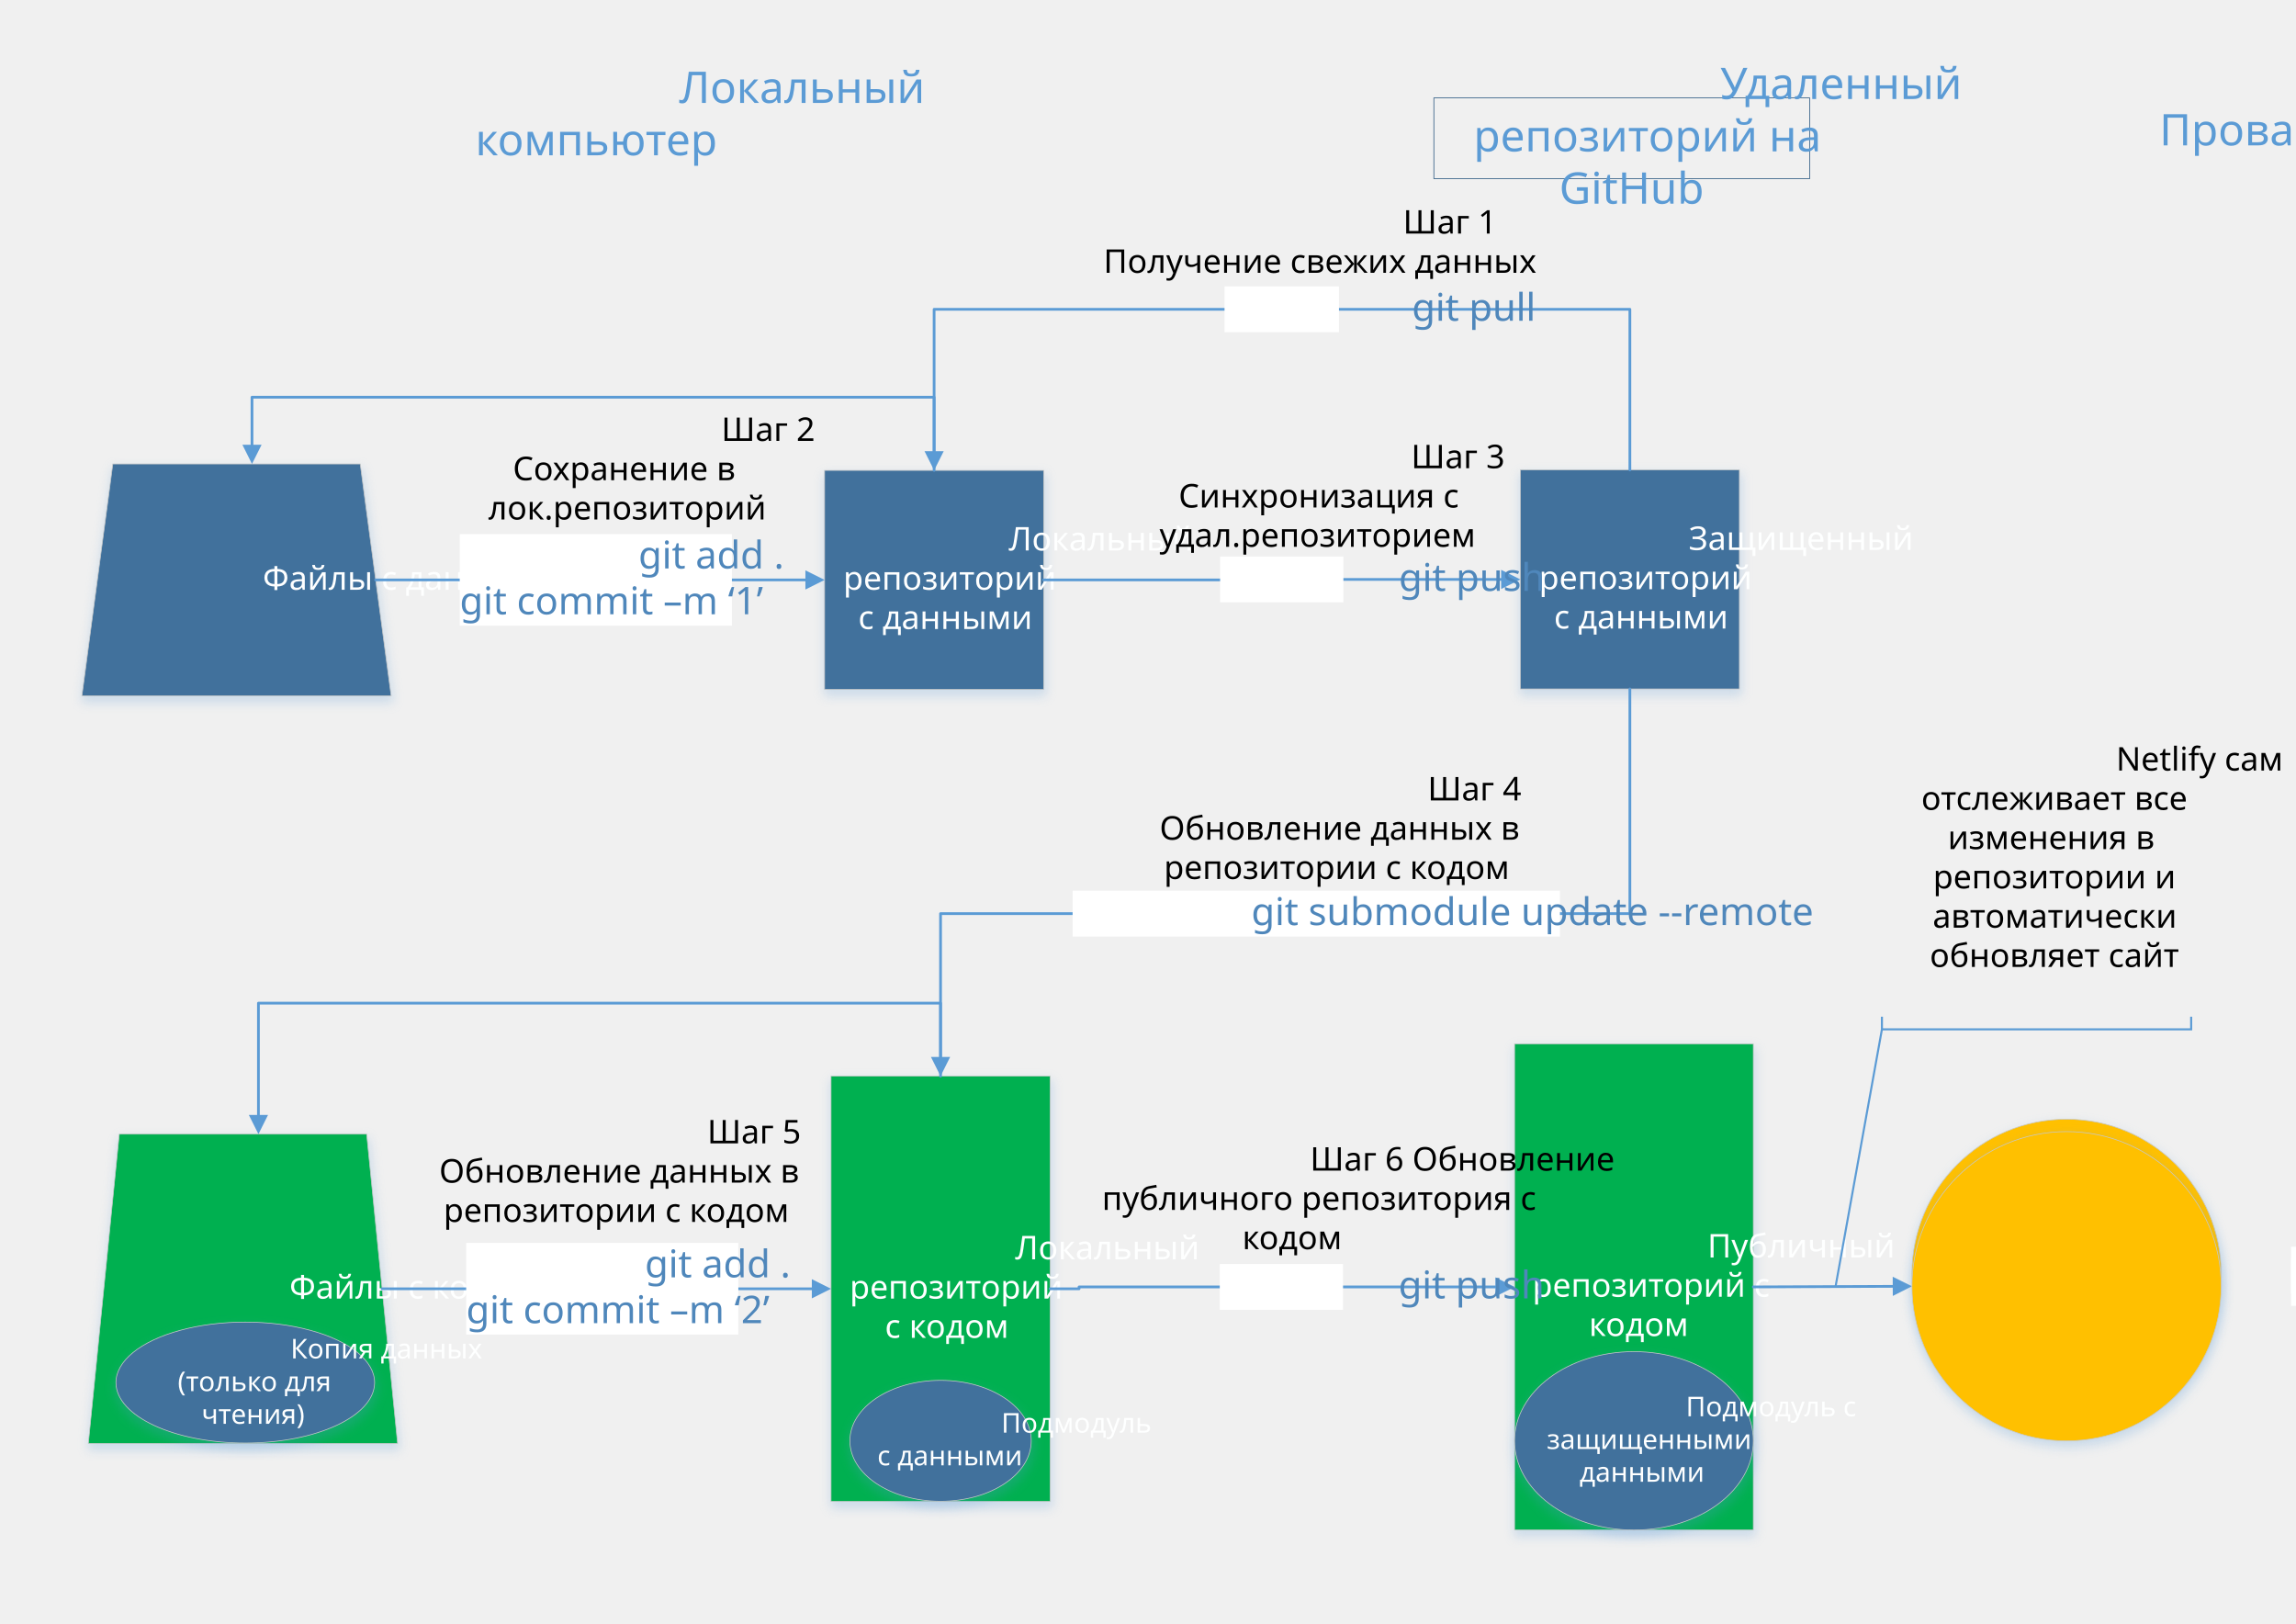
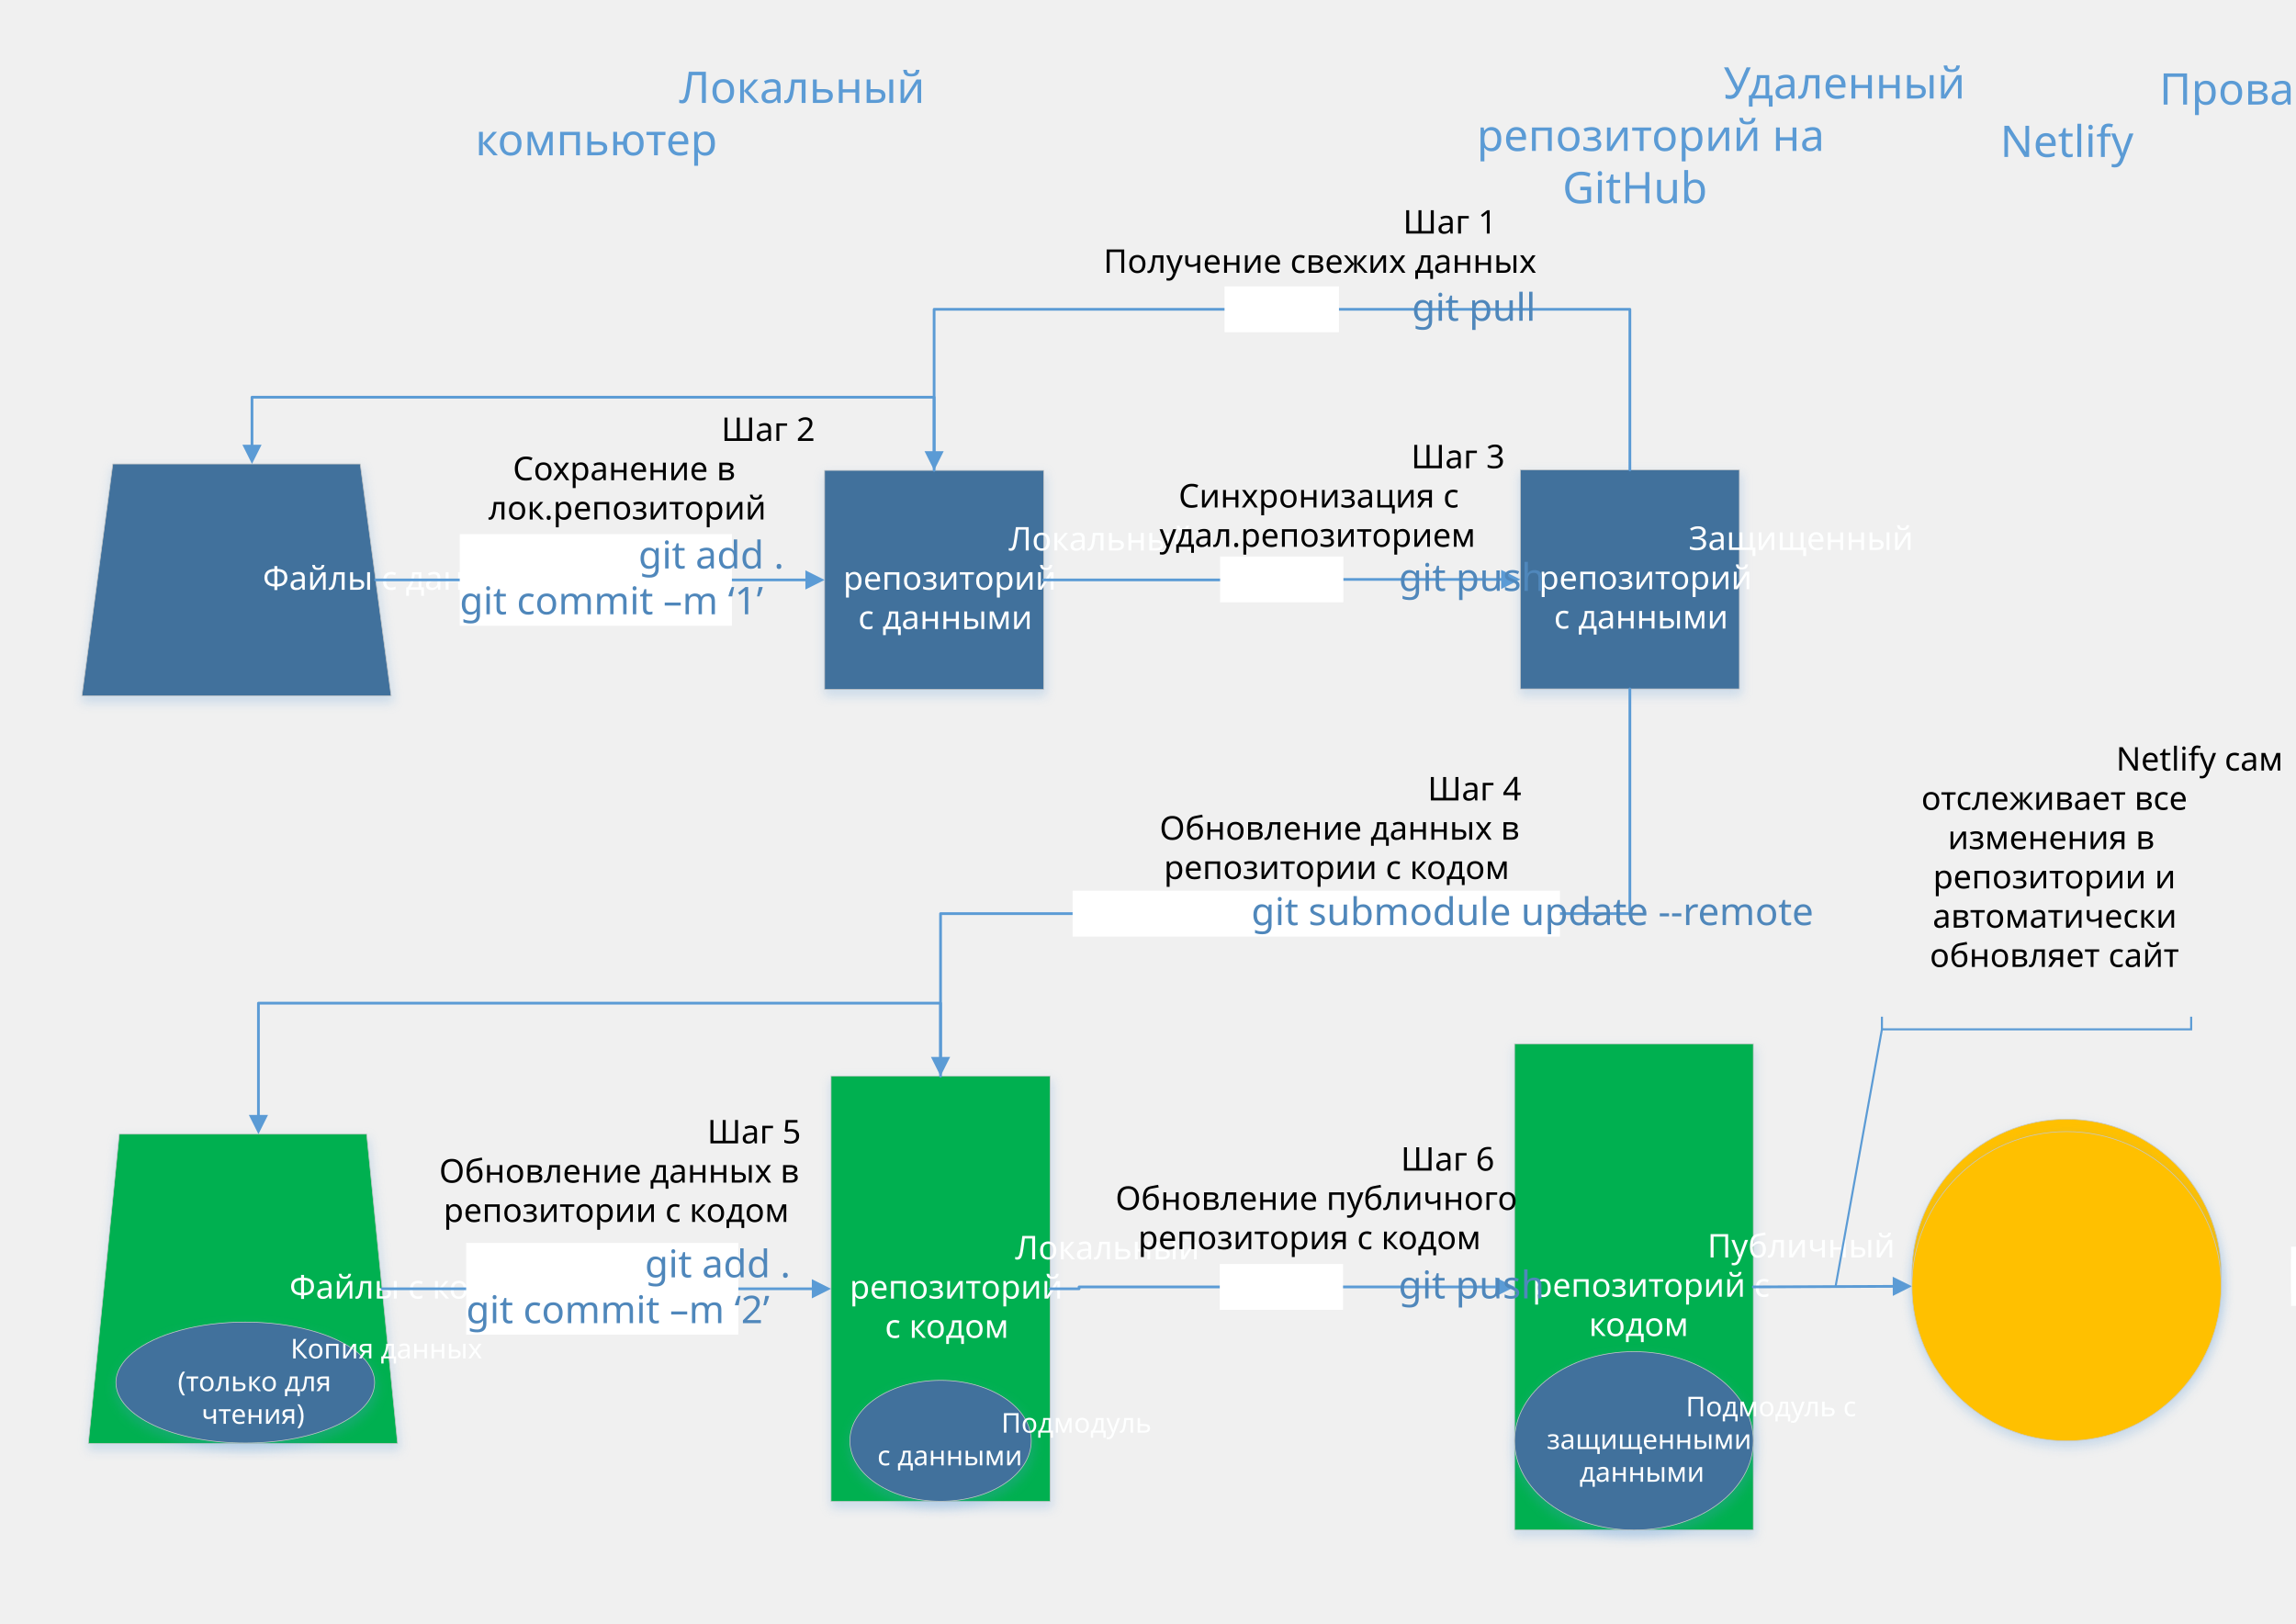
- <svg xmlns="http://www.w3.org/2000/svg" xmlns:ns1="http://schemas.microsoft.com/visio/2003/SVGExtensions/" xmlns:xlink="http://www.w3.org/1999/xlink" width="11.693in" height="8.268in" viewBox="0 0 841.89 595.276" xml:space="preserve" color-interpolation-filters="sRGB" class="st20">
+ <svg xmlns="http://www.w3.org/2000/svg" xmlns:ns1="http://schemas.microsoft.com/visio/2003/SVGExtensions/" xmlns:xlink="http://www.w3.org/1999/xlink" width="11.693in" height="8.268in" viewBox="0 0 841.89 595.276" xml:space="preserve" color-interpolation-filters="sRGB" class="st18">
  <ns1:documentProperties ns1:langID="1049" ns1:metric="true" ns1:viewMarkup="false">
    <ns1:userDefs>
      <ns1:ud ns1:nameU="msvSubprocessMaster" ns1:prompt="" ns1:val="VT4(Rectangle)" />
      <ns1:ud ns1:nameU="msvNoAutoConnect" ns1:val="VT0(1):26" />
    </ns1:userDefs>
  </ns1:documentProperties>
  <style type="text/css">
	
		.st1 {visibility:visible}
		.st2 {fill:#5b9bd5;fill-opacity:0.22;filter:url(#filter_2);stroke:#5b9bd5;stroke-opacity:0.22}
		.st3 {fill:#41719c;stroke:#c7c8c8;stroke-width:0.25}
		.st4 {fill:#feffff;font-family:Calibri;font-size:1em}
		.st5 {font-size:1em}
		.st6 {fill:none;stroke:none;stroke-width:0.25}
		.st7 {fill:#5b9bd5;font-family:Calibri;font-size:1.333em}
		.st8 {fill:#00b050;stroke:#c7c8c8;stroke-width:0.25}
		.st9 {fill:#feffff;font-family:Calibri;font-size:0.833em}
- 		.st10 {fill:none;stroke:#1e4e79;stroke-width:0.25}
- 		.st11 {fill:#ffc000;stroke:#c7c8c8;stroke-width:0.25}
- 		.st12 {fill:#feffff;font-family:Calibri;font-size:2em}
- 		.st13 {marker-end:url(#mrkr4-68);stroke:#5b9bd5;stroke-linecap:round;stroke-linejoin:round;stroke-width:1}
- 		.st14 {fill:#5b9bd5;fill-opacity:1;stroke:#5b9bd5;stroke-opacity:1;stroke-width:0.284}
- 		.st15 {fill:#ffffff;stroke:none;stroke-linecap:butt}
- 		.st16 {fill:#4f87bb;font-family:Calibri;font-size:1.167em}
- 		.st17 {fill:#ffffff;stroke:none;stroke-linecap:butt;stroke-width:7.2}
- 		.st18 {fill:#000000;font-family:Calibri;font-size:1em}
- 		.st19 {stroke:#5b9bd5;stroke-width:0.75}
- 		.st20 {fill:none;fill-rule:evenodd;font-size:12px;overflow:visible;stroke-linecap:square;stroke-miterlimit:3}
+ 		.st10 {fill:#ffc000;stroke:#c7c8c8;stroke-width:0.25}
+ 		.st11 {fill:#feffff;font-family:Calibri;font-size:2em}
+ 		.st12 {marker-end:url(#mrkr4-68);stroke:#5b9bd5;stroke-linecap:round;stroke-linejoin:round;stroke-width:1}
+ 		.st13 {fill:#5b9bd5;fill-opacity:1;stroke:#5b9bd5;stroke-opacity:1;stroke-width:0.284}
+ 		.st14 {fill:#ffffff;stroke:none;stroke-linecap:butt;stroke-width:7.2}
+ 		.st15 {fill:#4f87bb;font-family:Calibri;font-size:1.167em}
+ 		.st16 {fill:#000000;font-family:Calibri;font-size:1em}
+ 		.st17 {stroke:#5b9bd5;stroke-width:0.75}
+ 		.st18 {fill:none;fill-rule:evenodd;font-size:12px;overflow:visible;stroke-linecap:square;stroke-miterlimit:3}
	
	</style>
  <defs id="Markers">
    <g id="lend4">
      <path d="M 2 1 L 0 0 L 2 -1 L 2 1 " style="stroke:none" />
    </g>
-     <marker id="mrkr4-68" class="st14" ns1:arrowType="4" ns1:arrowSize="2" ns1:setback="7.04" refX="-7.04" orient="auto" markerUnits="strokeWidth" overflow="visible">
+     <marker id="mrkr4-68" class="st13" ns1:arrowType="4" ns1:arrowSize="2" ns1:setback="7.04" refX="-7.04" orient="auto" markerUnits="strokeWidth" overflow="visible">
      <use xlink:href="#lend4" transform="scale(-3.52,-3.52) " />
    </marker>
  </defs>
  <defs id="Filters">
    <filter id="filter_2">
      <feGaussianBlur stdDeviation="2" />
    </filter>
  </defs>
  <g ns1:mID="0" ns1:index="1" ns1:groupContext="foregroundPage">
    <ns1:userDefs>
      <ns1:ud ns1:nameU="msvThemeOrder" ns1:val="VT0(0):26" />
    </ns1:userDefs>
    <ns1:pageProperties ns1:drawingScale="0.0393701" ns1:pageScale="0.0393701" ns1:drawingUnits="24" ns1:shadowOffsetX="8.50394" ns1:shadowOffsetY="-8.50394" />
    <ns1:layer ns1:name="Соединительная линия" ns1:index="0" />
    <ns1:layer ns1:name="Выноска" ns1:index="1" />
    <g id="shape1-1" ns1:mID="1" ns1:groupContext="shape" transform="translate(302.362,-342.52)">
      <ns1:userDefs>
        <ns1:ud ns1:nameU="visVersion" ns1:val="VT0(15):26" />
      </ns1:userDefs>
      <ns1:textBlock ns1:margins="rect(4,4,4,4)" ns1:tabSpace="42.5197" />
      <ns1:textRect cx="40.157" cy="555.118" width="80.32" height="80.315" />
      <g id="shadow1-2" ns1:groupContext="shadow" ns1:shadowOffsetX="0.345598" ns1:shadowOffsetY="-1.97279" ns1:shadowType="1" transform="matrix(1,0,0,1,0.345598,1.97279)" class="st1">
        <rect x="0" y="514.961" width="80.315" height="80.315" class="st2" />
      </g>
      <rect x="0" y="514.961" width="80.315" height="80.315" class="st3" />
      <text x="11.34" y="544.32" class="st4" ns1:langID="1049">
        <ns1:paragraph ns1:horizAlign="1" />
        <ns1:tabList />Локальный <tspan x="6.83" dy="1.2em" class="st5">репозиторий </tspan>
        <tspan x="12.33" dy="1.2em" class="st5">с данными</tspan>
      </text>
    </g>
    <g id="shape3-9" ns1:mID="3" ns1:groupContext="shape" transform="translate(136.598,-542.756)">
      <ns1:textBlock ns1:margins="rect(4,4,4,4)" ns1:tabSpace="42.5197" />
      <ns1:textRect cx="76" cy="585.276" width="152" height="20" />
      <rect x="0" y="575.276" width="152" height="20" class="st6" />
      <text x="37.58" y="580.48" class="st7" ns1:langID="1049">
        <ns1:paragraph ns1:horizAlign="1" />
        <ns1:tabList />Локальный <tspan x="37.68" dy="1.2em" class="st5">компьютер</tspan>
      </text>
    </g>
    <g id="shape5-13" ns1:mID="5" ns1:groupContext="shape" transform="translate(304.724,-44.8453)">
      <ns1:userDefs>
        <ns1:ud ns1:nameU="visVersion" ns1:val="VT0(15):26" />
      </ns1:userDefs>
      <ns1:textBlock ns1:margins="rect(4,4,4,4)" ns1:tabSpace="42.5197" />
      <ns1:textRect cx="40.157" cy="517.323" width="80.32" height="155.906" />
      <g id="shadow5-14" ns1:groupContext="shadow" ns1:shadowOffsetX="0.345598" ns1:shadowOffsetY="-1.97279" ns1:shadowType="1" transform="matrix(1,0,0,1,0.345598,1.97279)" class="st1">
        <rect x="0" y="439.37" width="80.315" height="155.906" class="st2" />
      </g>
      <rect x="0" y="439.37" width="80.315" height="155.906" class="st8" />
      <text x="11.34" y="506.52" class="st4" ns1:langID="1049">
        <ns1:paragraph ns1:horizAlign="1" />
        <ns1:tabList />Локальный <tspan x="6.83" dy="1.2em" class="st5">репозиторий </tspan>
        <tspan x="19.75" dy="1.2em" class="st5">с кодом</tspan>
      </text>
    </g>
    <g id="shape8-21" ns1:mID="8" ns1:groupContext="shape" transform="translate(311.634,-44.8915)">
      <ns1:userDefs>
        <ns1:ud ns1:nameU="visVersion" ns1:val="VT0(15):26" />
      </ns1:userDefs>
      <ns1:textBlock ns1:margins="rect(4,4,4,4)" ns1:tabSpace="42.5197" />
      <ns1:textRect cx="33.248" cy="573.11" width="58.19" height="38.789" />
      <g id="shadow8-22" ns1:groupContext="shadow" ns1:shadowOffsetX="0.345598" ns1:shadowOffsetY="-1.97279" ns1:shadowType="1" transform="matrix(1,0,0,1,0.345598,1.97279)" class="st1">
        <path d="M0 573.11 A33.248 22.165 0 1 1 66.5 573.11 A33.248 22.165 0 0 1 0 573.11 Z" class="st2" />
      </g>
      <path d="M0 573.11 A33.248 22.165 0 1 1 66.5 573.11 A33.248 22.165 0 0 1 0 573.11 Z" class="st3" />
      <text x="8.74" y="570.11" class="st9" ns1:langID="1049">
        <ns1:paragraph ns1:horizAlign="1" />
        <ns1:tabList />Подмодуль <tspan x="10.06" dy="1.2em" class="st5">с данными</tspan>
      </text>
    </g>
    <g id="shape14-28" ns1:mID="14" ns1:groupContext="shape" transform="translate(557.48,-342.702)">
      <ns1:userDefs>
        <ns1:ud ns1:nameU="visVersion" ns1:val="VT0(15):26" />
      </ns1:userDefs>
      <ns1:textBlock ns1:margins="rect(4,4,4,4)" ns1:tabSpace="42.5197" />
      <ns1:textRect cx="40.157" cy="555.118" width="80.32" height="80.315" />
      <g id="shadow14-29" ns1:groupContext="shadow" ns1:shadowOffsetX="0.345598" ns1:shadowOffsetY="-1.97279" ns1:shadowType="1" transform="matrix(1,0,0,1,0.345598,1.97279)" class="st1">
        <rect x="0" y="514.961" width="80.315" height="80.315" class="st2" />
      </g>
      <rect x="0" y="514.961" width="80.315" height="80.315" class="st3" />
      <text x="5.57" y="544.32" class="st4" ns1:langID="1049">
        <ns1:paragraph ns1:horizAlign="1" />
        <ns1:tabList />Защищенный<tspan x="6.83" dy="1.2em" class="st5">репозиторий </tspan>
        <tspan x="12.33" dy="1.2em" class="st5">с данными</tspan>
      </text>
    </g>
-     <g id="shape15-36" ns1:mID="15" ns1:groupContext="shape" transform="translate(525.759,-529.809)">
-       <ns1:textBlock ns1:margins="rect(4,4,4,4)" ns1:tabSpace="42.5197" />
-       <ns1:textRect cx="68.913" cy="580.492" width="137.83" height="29.568" />
-       <rect x="0" y="565.708" width="137.827" height="29.568" class="st10" />
-       <text x="30.13" y="566.09" class="st7" ns1:langID="1049">
+     <g id="shape15-36" ns1:mID="15" ns1:groupContext="shape" transform="translate(526.976,-522.598)">
+       <ns1:textBlock ns1:margins="rect(4,4,4,4)" ns1:tabSpace="42.5197" />
+       <ns1:textRect cx="68.913" cy="573.11" width="137.83" height="44.331" />
+       <rect x="0" y="550.945" width="137.827" height="44.331" class="st6" />
+       <text x="30.13" y="558.71" class="st7" ns1:langID="1049">
        <ns1:paragraph ns1:horizAlign="1" />
        <ns1:tabList />Удаленный <tspan x="14.55" dy="1.2em" class="st5">репозиторий на </tspan>
        <tspan x="45.96" dy="1.2em" class="st5" ns1:langID="1033">GitHub</tspan>
      </text>
    </g>
    <g id="shape16-41" ns1:mID="16" ns1:groupContext="shape" transform="translate(555.359,-34.3571)">
      <ns1:userDefs>
        <ns1:ud ns1:nameU="visVersion" ns1:val="VT0(15):26" />
      </ns1:userDefs>
      <ns1:textBlock ns1:margins="rect(4,4,4,4)" ns1:tabSpace="42.5197" />
      <ns1:textRect cx="43.769" cy="506.155" width="87.54" height="178.241" />
      <g id="shadow16-42" ns1:groupContext="shadow" ns1:shadowOffsetX="0.345598" ns1:shadowOffsetY="-1.97279" ns1:shadowType="1" transform="matrix(1,0,0,1,0.345598,1.97279)" class="st1">
        <rect x="0" y="417.034" width="87.539" height="178.241" class="st2" />
      </g>
      <rect x="0" y="417.034" width="87.539" height="178.241" class="st8" />
      <text x="14.56" y="495.36" class="st4" ns1:langID="1049">
        <ns1:paragraph ns1:horizAlign="1" />
        <ns1:tabList />Публичный <tspan x="6.54" dy="1.2em" class="st5">репозиторий с </tspan>
        <tspan x="27.25" dy="1.2em" class="st5">кодом</tspan>
      </text>
    </g>
    <g id="shape17-49" ns1:mID="17" ns1:groupContext="shape" transform="translate(555.359,-34.3571)">
      <ns1:userDefs>
        <ns1:ud ns1:nameU="visVersion" ns1:val="VT0(15):26" />
      </ns1:userDefs>
      <ns1:textBlock ns1:margins="rect(4,4,4,4)" ns1:tabSpace="42.5197" />
      <ns1:textRect cx="43.769" cy="562.576" width="76.6" height="57.224" />
      <g id="shadow17-50" ns1:groupContext="shadow" ns1:shadowOffsetX="0.345598" ns1:shadowOffsetY="-1.97279" ns1:shadowType="1" transform="matrix(1,0,0,1,0.345598,1.97279)" class="st1">
        <path d="M0 562.58 A43.769 32.7 0 1 1 87.54 562.58 A43.769 32.7 0 1 1 -0 562.58 Z" class="st2" />
      </g>
      <path d="M0 562.58 A43.769 32.7 0 1 1 87.54 562.58 A43.769 32.7 0 1 1 -0 562.58 Z" class="st3" />
      <text x="16.02" y="553.58" class="st9" ns1:langID="1049">
        <ns1:paragraph ns1:horizAlign="1" />
        <ns1:tabList />Подмодуль с <tspan x="11.82" dy="1.2em" class="st5">защищенными </tspan>
        <tspan x="23.82" dy="1.2em" class="st5">данными</tspan>
      </text>
    </g>
    <g id="shape18-57" ns1:mID="18" ns1:groupContext="shape" transform="translate(701.069,-71.5748)">
      <ns1:userDefs>
        <ns1:ud ns1:nameU="visVersion" ns1:val="VT0(15):26" />
      </ns1:userDefs>
      <ns1:textBlock ns1:margins="rect(4,4,4,4)" ns1:tabSpace="42.5197" />
      <ns1:textRect cx="56.693" cy="538.583" width="99.22" height="85.039" />
      <g id="shadow18-58" ns1:groupContext="shadow" ns1:shadowOffsetX="0.345598" ns1:shadowOffsetY="-1.97279" ns1:shadowType="1" transform="matrix(1,0,0,1,0.345598,1.97279)" class="st1">
        <path d="M0 538.58 A56.693 56.693 0 0 1 113.39 538.58 A56.693 56.693 0 1 1 0 538.58 Z" class="st2" />
      </g>
-       <path d="M0 538.58 A56.693 56.693 0 0 1 113.39 538.58 A56.693 56.693 0 1 1 0 538.58 Z" class="st11" />
-       <text x="24.36" y="545.78" class="st12" ns1:langID="1033">
+       <path d="M0 538.58 A56.693 56.693 0 0 1 113.39 538.58 A56.693 56.693 0 1 1 0 538.58 Z" class="st10" />
+       <text x="24.36" y="545.78" class="st11" ns1:langID="1033">
        <ns1:paragraph ns1:horizAlign="1" />
        <ns1:tabList />Netlify</text>
    </g>
    <g id="shape20-63" ns1:mID="20" ns1:groupContext="shape" ns1:layerMember="0" transform="translate(597.638,-430.013)">
      <ns1:textBlock ns1:margins="rect(4,4,4,4)" ns1:tabSpace="42.5197" />
      <ns1:textRect cx="-127.65" cy="543.398" width="70" height="24.803" />
-       <path d="M0 602.27 L0 543.4 L-255.12 543.4 L-255.12 595.41" class="st13" />
-       <rect ns1:rectContext="textBkgnd" x="-148.63" y="534.999" width="41.959" height="16.8" class="st15" />
-       <text x="-145.46" y="547.6" class="st16" ns1:langID="1033">
+       <path d="M0 602.27 L0 543.4 L-255.12 543.4 L-255.12 595.41" class="st12" />
+       <rect ns1:rectContext="textBkgnd" x="-148.63" y="534.999" width="41.959" height="16.8" class="st14" />
+       <text x="-145.46" y="547.6" class="st15" ns1:langID="1033">
        <ns1:paragraph ns1:horizAlign="1" />
        <ns1:tabList />git pull</text>
    </g>
    <g id="shape22-71" ns1:mID="22" ns1:groupContext="shape" ns1:layerMember="0" transform="translate(382.677,-375.682)">
      <ns1:textBlock ns1:margins="rect(4,4,4,4)" ns1:tabSpace="42.5197" />
      <ns1:textRect cx="87.31" cy="588.098" width="70" height="24.803" />
-       <path d="M0 588.28 L79.37 588.28 L79.37 588.1 L167.76 588.1" class="st13" />
-       <rect ns1:rectContext="textBkgnd" x="64.711" y="579.698" width="45.199" height="16.8" class="st15" />
-       <text x="64.71" y="592.3" class="st16" ns1:langID="1033">
+       <path d="M0 588.28 L79.37 588.28 L79.37 588.1 L167.76 588.1" class="st12" />
+       <rect ns1:rectContext="textBkgnd" x="64.711" y="579.698" width="45.199" height="16.8" class="st14" />
+       <text x="64.71" y="592.3" class="st15" ns1:langID="1033">
        <ns1:paragraph ns1:horizAlign="1" />
        <ns1:tabList />git push</text>
    </g>
    <g id="shape23-78" ns1:mID="23" ns1:groupContext="shape" ns1:layerMember="0" transform="translate(597.638,-342.702)">
      <ns1:textBlock ns1:margins="rect(4,4,4,4)" ns1:tabSpace="42.5197" />
      <ns1:textRect cx="-114.991" cy="677.638" width="189.87" height="24.803" />
-       <path d="M0 595.28 L0 677.64 L-252.76 677.64 L-252.76 730.19" class="st13" />
-       <rect ns1:rectContext="textBkgnd" x="-204.34" y="669.239" width="178.697" height="16.8" class="st15" />
-       <text x="-204.34" y="681.84" class="st16" ns1:langID="1033">
+       <path d="M0 595.28 L0 677.64 L-252.76 677.64 L-252.76 730.19" class="st12" />
+       <rect ns1:rectContext="textBkgnd" x="-204.34" y="669.239" width="178.697" height="16.8" class="st14" />
+       <text x="-204.34" y="681.84" class="st15" ns1:langID="1033">
        <ns1:paragraph ns1:horizAlign="1" />
        <ns1:tabList />git submodule update --remote</text>
    </g>
    <g id="shape24-85" ns1:mID="24" ns1:groupContext="shape" ns1:layerMember="0" transform="translate(385.039,-116.051)">
      <ns1:textBlock ns1:margins="rect(4,4,4,4)" ns1:tabSpace="42.5197" />
      <ns1:textRect cx="84.82" cy="587.849" width="70" height="24.803" />
-       <path d="M0 588.53 L10.63 588.53 L10.63 587.85 L163.28 587.85" class="st13" />
-       <rect ns1:rectContext="textBkgnd" x="62.22" y="579.449" width="45.199" height="16.8" class="st17" />
-       <text x="62.22" y="592.05" class="st16" ns1:langID="1033">
+       <path d="M0 588.53 L10.63 588.53 L10.63 587.85 L163.28 587.85" class="st12" />
+       <rect ns1:rectContext="textBkgnd" x="62.22" y="579.449" width="45.199" height="16.8" class="st14" />
+       <text x="62.22" y="592.05" class="st15" ns1:langID="1033">
        <ns1:paragraph ns1:horizAlign="1" />
        <ns1:tabList />git push</text>
    </g>
    <g id="shape25-92" ns1:mID="25" ns1:groupContext="shape" ns1:layerMember="0" transform="translate(642.898,-116.513)">
-       <path d="M0 588.31 L51.13 588.1" class="st13" />
-     </g>
-     <g id="shape26-97" ns1:mID="26" ns1:groupContext="shape" transform="translate(686.063,-532.002)">
+       <path d="M0 588.31 L51.13 588.1" class="st12" />
+     </g>
+     <g id="shape26-97" ns1:mID="26" ns1:groupContext="shape" transform="translate(686.063,-537.361)">
      <ns1:textBlock ns1:margins="rect(4,4,4,4)" ns1:tabSpace="42.5197" />
      <ns1:textRect cx="68.913" cy="580.492" width="137.83" height="29.568" />
      <rect x="0" y="565.708" width="137.827" height="29.568" class="st6" />
-       <text x="30.88" y="585.29" class="st7" ns1:langID="1049">
-         <ns1:paragraph ns1:horizAlign="1" />
-         <ns1:tabList />Провайдер</text>
-     </g>
-     <g id="shape31-100" ns1:mID="31" ns1:groupContext="shape" transform="translate(30.0337,-340.157)">
+       <text x="30.88" y="575.69" class="st7" ns1:langID="1049">
+         <ns1:paragraph ns1:horizAlign="1" />
+         <ns1:tabList />Провайдер<ns1:lf />
+         <tspan x="47.35" dy="1.2em" class="st5" ns1:langID="1033">Netlify</tspan>
+       </text>
+     </g>
+     <g id="shape31-101" ns1:mID="31" ns1:groupContext="shape" transform="translate(30.0337,-340.157)">
      <ns1:userDefs>
        <ns1:ud ns1:nameU="visVersion" ns1:prompt="" ns1:val="VT0(15):26" />
      </ns1:userDefs>
      <ns1:textBlock ns1:margins="rect(4,4,4,4)" ns1:tabSpace="42.5197" />
      <ns1:textRect cx="56.693" cy="552.756" width="113.39" height="85.039" />
-       <g id="shadow31-101" ns1:groupContext="shadow" ns1:shadowOffsetX="0.345598" ns1:shadowOffsetY="-1.97279" ns1:shadowType="1" transform="matrix(1,0,0,1,0.345598,1.97279)" class="st1">
+       <g id="shadow31-102" ns1:groupContext="shadow" ns1:shadowOffsetX="0.345598" ns1:shadowOffsetY="-1.97279" ns1:shadowType="1" transform="matrix(1,0,0,1,0.345598,1.97279)" class="st1">
        <path d="M0 595.28 L113.39 595.28 L102.05 510.24 L11.34 510.24 L0 595.28 Z" class="st2" />
      </g>
      <path d="M0 595.28 L113.39 595.28 L102.05 510.24 L11.34 510.24 L0 595.28 Z" class="st3" />
      <text x="10.15" y="556.36" class="st4" ns1:langID="1049">
        <ns1:paragraph ns1:horizAlign="1" />
        <ns1:tabList />Файлы с данными</text>
    </g>
-     <g id="shape32-106" ns1:mID="32" ns1:groupContext="shape" transform="translate(32.396,-66.1052)">
+     <g id="shape32-107" ns1:mID="32" ns1:groupContext="shape" transform="translate(32.396,-66.1052)">
      <ns1:userDefs>
        <ns1:ud ns1:nameU="visVersion" ns1:prompt="" ns1:val="VT0(15):26" />
      </ns1:userDefs>
      <ns1:textBlock ns1:margins="rect(4,4,4,4)" ns1:tabSpace="42.5197" />
      <ns1:textRect cx="56.693" cy="538.583" width="113.39" height="113.386" />
-       <g id="shadow32-107" ns1:groupContext="shadow" ns1:shadowOffsetX="0.345598" ns1:shadowOffsetY="-1.97279" ns1:shadowType="1" transform="matrix(1,0,0,1,0.345598,1.97279)" class="st1">
+       <g id="shadow32-108" ns1:groupContext="shadow" ns1:shadowOffsetX="0.345598" ns1:shadowOffsetY="-1.97279" ns1:shadowType="1" transform="matrix(1,0,0,1,0.345598,1.97279)" class="st1">
        <path d="M0 595.28 L113.39 595.28 L102.05 481.89 L11.34 481.89 L0 595.28 Z" class="st2" />
      </g>
      <path d="M0 595.28 L113.39 595.28 L102.05 481.89 L11.34 481.89 L0 595.28 Z" class="st8" />
      <text x="17.57" y="542.18" class="st4" ns1:langID="1049">
        <ns1:paragraph ns1:horizAlign="1" />
        <ns1:tabList />Файлы с кодом</text>
    </g>
-     <g id="shape33-112" ns1:mID="33" ns1:groupContext="shape" ns1:layerMember="0" transform="translate(342.52,-416.929)">
-       <path d="M0 589.37 L0 562.54 L-250.12 562.54 L-250.12 579.97" class="st13" />
-     </g>
-     <g id="shape34-117" ns1:mID="34" ns1:groupContext="shape" ns1:layerMember="0" transform="translate(137.75,-375.591)">
+     <g id="shape33-113" ns1:mID="33" ns1:groupContext="shape" ns1:layerMember="0" transform="translate(342.52,-416.929)">
+       <path d="M0 589.37 L0 562.54 L-250.12 562.54 L-250.12 579.97" class="st12" />
+     </g>
+     <g id="shape34-118" ns1:mID="34" ns1:groupContext="shape" ns1:layerMember="0" transform="translate(137.75,-375.591)">
      <ns1:textBlock ns1:margins="rect(4,4,4,4)" ns1:tabSpace="42.5197" />
      <ns1:textRect cx="82.306" cy="588.189" width="110.97" height="41.603" />
-       <path d="M0 588.19 L157.57 588.19" class="st13" />
-       <rect ns1:rectContext="textBkgnd" x="30.823" y="571.389" width="99.797" height="33.6" class="st17" />
-       <text x="30.82" y="583.99" class="st16" ns1:langID="1033">
+       <path d="M0 588.19 L157.57 588.19" class="st12" />
+       <rect ns1:rectContext="textBkgnd" x="30.823" y="571.389" width="99.797" height="33.6" class="st14" />
+       <text x="30.82" y="583.99" class="st15" ns1:langID="1033">
        <ns1:paragraph />
        <ns1:tabList />git add .<ns1:newlineChar />
        <tspan x="30.82" dy="1.2em" class="st5">git commit </tspan>–m ‘1’</text>
    </g>
-     <g id="shape35-125" ns1:mID="35" ns1:groupContext="shape" ns1:layerMember="0" transform="translate(140.112,-115.711)">
+     <g id="shape35-126" ns1:mID="35" ns1:groupContext="shape" ns1:layerMember="0" transform="translate(140.112,-115.711)">
      <ns1:textBlock ns1:margins="rect(4,4,4,4)" ns1:tabSpace="42.5197" />
      <ns1:textRect cx="82.306" cy="588.189" width="110.97" height="41.603" />
-       <path d="M0 588.19 L157.57 588.19" class="st13" />
-       <rect ns1:rectContext="textBkgnd" x="30.823" y="571.389" width="99.797" height="33.6" class="st17" />
-       <text x="30.82" y="583.99" class="st16" ns1:langID="1033">
+       <path d="M0 588.19 L157.57 588.19" class="st12" />
+       <rect ns1:rectContext="textBkgnd" x="30.823" y="571.389" width="99.797" height="33.6" class="st14" />
+       <text x="30.82" y="583.99" class="st15" ns1:langID="1033">
        <ns1:paragraph />
        <ns1:tabList />git add .<ns1:newlineChar />
        <tspan x="30.82" dy="1.2em" class="st5">git commit </tspan>–m ‘2’</text>
    </g>
-     <g id="shape36-133" ns1:mID="36" ns1:groupContext="shape" ns1:layerMember="0" transform="translate(344.882,-200.751)">
-       <path d="M0 595.28 L0 568.51 L-250.12 568.51 L-250.12 609.5" class="st13" />
-     </g>
-     <g id="shape40-138" ns1:mID="40" ns1:groupContext="shape" transform="translate(396.85,-496.063)">
-       <ns1:textBlock ns1:margins="rect(4,4,4,4)" ns1:tabSpace="42.5197" />
-       <ns1:textRect cx="76" cy="585.276" width="152" height="20" />
-       <rect x="0" y="575.276" width="152" height="20" class="st6" />
-       <text x="61.45" y="581.68" class="st18" ns1:langID="1049">
+     <g id="shape36-134" ns1:mID="36" ns1:groupContext="shape" ns1:layerMember="0" transform="translate(344.882,-200.751)">
+       <path d="M0 595.28 L0 568.51 L-250.12 568.51 L-250.12 609.5" class="st12" />
+     </g>
+     <g id="shape40-139" ns1:mID="40" ns1:groupContext="shape" transform="translate(396.85,-496.063)">
+       <ns1:textBlock ns1:margins="rect(4,4,4,4)" ns1:tabSpace="42.5197" />
+       <ns1:textRect cx="76" cy="585.276" width="152" height="20" />
+       <rect x="0" y="575.276" width="152" height="20" class="st6" />
+       <text x="61.45" y="581.68" class="st16" ns1:langID="1049">
        <ns1:paragraph ns1:horizAlign="1" />
        <ns1:tabList />Шаг 1<ns1:lf />
        <tspan x="7.78" dy="1.2em" class="st5">Получение свежих данных</tspan>
      </text>
    </g>
-     <g id="shape42-142" ns1:mID="42" ns1:groupContext="shape" transform="translate(146.891,-412.835)">
-       <ns1:textBlock ns1:margins="rect(4,4,4,4)" ns1:tabSpace="42.5197" />
-       <ns1:textRect cx="76" cy="585.276" width="152" height="20" />
-       <rect x="0" y="575.276" width="152" height="20" class="st6" />
-       <text x="61.45" y="574.48" class="st18" ns1:langID="1049">
+     <g id="shape42-143" ns1:mID="42" ns1:groupContext="shape" transform="translate(146.891,-412.835)">
+       <ns1:textBlock ns1:margins="rect(4,4,4,4)" ns1:tabSpace="42.5197" />
+       <ns1:textRect cx="76" cy="585.276" width="152" height="20" />
+       <rect x="0" y="575.276" width="152" height="20" class="st6" />
+       <text x="61.45" y="574.48" class="st16" ns1:langID="1049">
        <ns1:paragraph ns1:horizAlign="1" />
        <ns1:tabList />Шаг 2<ns1:lf />
        <tspan x="41.15" dy="1.2em" class="st5">Сохранение в </tspan>
        <tspan x="32.15" dy="1.2em" class="st5">лок</tspan>.репозиторий</text>
    </g>
-     <g id="shape43-147" ns1:mID="43" ns1:groupContext="shape" transform="translate(399.816,-402.835)">
-       <ns1:textBlock ns1:margins="rect(4,4,4,4)" ns1:tabSpace="42.5197" />
-       <ns1:textRect cx="76" cy="585.276" width="152" height="20" />
-       <rect x="0" y="575.276" width="152" height="20" class="st6" />
-       <text x="61.45" y="574.48" class="st18" ns1:langID="1049">
+     <g id="shape43-148" ns1:mID="43" ns1:groupContext="shape" transform="translate(399.816,-402.835)">
+       <ns1:textBlock ns1:margins="rect(4,4,4,4)" ns1:tabSpace="42.5197" />
+       <ns1:textRect cx="76" cy="585.276" width="152" height="20" />
+       <rect x="0" y="575.276" width="152" height="20" class="st6" />
+       <text x="61.45" y="574.48" class="st16" ns1:langID="1049">
        <ns1:paragraph ns1:horizAlign="1" />
        <ns1:tabList />Шаг 3<ns1:lf />
        <tspan x="32.34" dy="1.2em" class="st5">Синхронизация с </tspan>
        <tspan x="25.35" dy="1.2em" class="st5">удал</tspan>.репозиторием</text>
    </g>
-     <g id="shape69-152" ns1:mID="69" ns1:groupContext="shape" transform="translate(405.89,-290.924)">
+     <g id="shape69-153" ns1:mID="69" ns1:groupContext="shape" transform="translate(405.89,-290.924)">
      <ns1:textBlock ns1:margins="rect(4,4,4,4)" ns1:tabSpace="42.5197" />
      <ns1:textRect cx="76" cy="595.164" width="152" height="0.224" />
      <rect x="0" y="595.052" width="152" height="0.224" class="st6" />
-       <text x="61.45" y="584.36" class="st18" ns1:langID="1049">
+       <text x="61.45" y="584.36" class="st16" ns1:langID="1049">
        <ns1:paragraph ns1:horizAlign="1" />
        <ns1:tabList />Шаг 4<ns1:lf />
        <tspan x="19.28" dy="1.2em" class="st5">Обновление данных в </tspan>
        <tspan x="20.9" dy="1.2em" class="st5">репозитории с кодом</tspan>
      </text>
    </g>
-     <g id="shape70-157" ns1:mID="70" ns1:groupContext="shape" transform="translate(141.732,-155.318)">
-       <ns1:textBlock ns1:margins="rect(4,4,4,4)" ns1:tabSpace="42.5197" />
-       <ns1:textRect cx="76" cy="585.276" width="152" height="20" />
-       <rect x="0" y="575.276" width="152" height="20" class="st6" />
-       <text x="61.45" y="574.48" class="st18" ns1:langID="1049">
+     <g id="shape70-158" ns1:mID="70" ns1:groupContext="shape" transform="translate(141.732,-155.318)">
+       <ns1:textBlock ns1:margins="rect(4,4,4,4)" ns1:tabSpace="42.5197" />
+       <ns1:textRect cx="76" cy="585.276" width="152" height="20" />
+       <rect x="0" y="575.276" width="152" height="20" class="st6" />
+       <text x="61.45" y="574.48" class="st16" ns1:langID="1049">
        <ns1:paragraph ns1:horizAlign="1" />
        <ns1:tabList />Шаг 5 <ns1:newlineChar />
        <tspan x="19.28" dy="1.2em" class="st5">Обновление данных в </tspan>
        <tspan x="20.9" dy="1.2em" class="st5">репозитории с кодом</tspan>
      </text>
    </g>
-     <g id="shape71-162" ns1:mID="71" ns1:groupContext="shape" transform="translate(42.5197,-66.1052)">
+     <g id="shape71-163" ns1:mID="71" ns1:groupContext="shape" transform="translate(42.5197,-66.1052)">
      <ns1:userDefs>
        <ns1:ud ns1:nameU="visVersion" ns1:val="VT0(15):26" />
      </ns1:userDefs>
      <ns1:textBlock ns1:margins="rect(4,4,4,4)" ns1:tabSpace="42.5197" />
      <ns1:textRect cx="47.421" cy="573.11" width="82.99" height="38.789" />
-       <g id="shadow71-163" ns1:groupContext="shadow" ns1:shadowOffsetX="0.345598" ns1:shadowOffsetY="-1.97279" ns1:shadowType="1" transform="matrix(1,0,0,1,0.345598,1.97279)" class="st1">
+       <g id="shadow71-164" ns1:groupContext="shadow" ns1:shadowOffsetX="0.345598" ns1:shadowOffsetY="-1.97279" ns1:shadowType="1" transform="matrix(1,0,0,1,0.345598,1.97279)" class="st1">
        <path d="M0 573.11 A47.421 22.165 0 1 1 94.84 573.11 A47.421 22.165 0 0 1 0 573.11 Z" class="st2" />
      </g>
      <path d="M0 573.11 A47.421 22.165 0 1 1 94.84 573.11 A47.421 22.165 0 0 1 0 573.11 Z" class="st3" />
      <text x="17.24" y="564.11" class="st9" ns1:langID="1049">
        <ns1:paragraph ns1:horizAlign="1" />
        <ns1:tabList />Копия данных <tspan x="22.63" dy="1.2em" class="st5">(</tspan>только для <tspan x="31.39" dy="1.2em" class="st5">чтения</tspan>)</text>
    </g>
-     <g id="shape72-170" ns1:mID="72" ns1:groupContext="shape" transform="translate(396.031,-145.318)">
-       <ns1:textBlock ns1:margins="rect(4,4,4,4)" ns1:tabSpace="42.5197" />
-       <ns1:textRect cx="76" cy="585.276" width="152" height="20" />
-       <rect x="0" y="575.276" width="152" height="20" class="st6" />
-       <text x="28.19" y="574.48" class="st18" ns1:langID="1049">
-         <ns1:paragraph ns1:horizAlign="1" />
-         <ns1:tabList />Шаг 6 Обновление <tspan x="8.05" dy="1.2em" class="st5">публичного репозитория с </tspan>
-         <tspan x="59.48" dy="1.2em" class="st5">кодом</tspan>
-       </text>
-     </g>
-     <g id="shape73-175" ns1:mID="73" ns1:groupContext="shape" transform="translate(701.069,-67.0276)">
+     <g id="shape72-171" ns1:mID="72" ns1:groupContext="shape" transform="translate(396.031,-145.318)">
+       <ns1:textBlock ns1:margins="rect(4,4,4,4)" ns1:tabSpace="42.5197" />
+       <ns1:textRect cx="76" cy="585.276" width="152" height="20" />
+       <rect x="0" y="575.276" width="152" height="20" class="st6" />
+       <text x="61.45" y="574.48" class="st16" ns1:langID="1049">
+         <ns1:paragraph ns1:horizAlign="1" />
+         <ns1:tabList />Шаг 6<ns1:newlineChar />
+         <tspan x="12.98" dy="1.2em" class="st5">Обновление публичного </tspan>
+         <tspan x="21.3" dy="1.2em" class="st5">репозитория с кодом</tspan>
+       </text>
+     </g>
+     <g id="shape73-176" ns1:mID="73" ns1:groupContext="shape" transform="translate(701.069,-67.0276)">
      <ns1:userDefs>
        <ns1:ud ns1:nameU="visVersion" ns1:val="VT0(15):26" />
      </ns1:userDefs>
      <ns1:textBlock ns1:margins="rect(4,4,4,4)" ns1:tabSpace="42.5197" />
      <ns1:textRect cx="56.693" cy="538.583" width="99.22" height="85.039" />
-       <g id="shadow73-176" ns1:groupContext="shadow" ns1:shadowOffsetX="0.345598" ns1:shadowOffsetY="-1.97279" ns1:shadowType="1" transform="matrix(1,0,0,1,0.345598,1.97279)" class="st1">
+       <g id="shadow73-177" ns1:groupContext="shadow" ns1:shadowOffsetX="0.345598" ns1:shadowOffsetY="-1.97279" ns1:shadowType="1" transform="matrix(1,0,0,1,0.345598,1.97279)" class="st1">
        <path d="M0 538.58 A56.693 56.693 0 0 1 113.39 538.58 A56.693 56.693 0 1 1 0 538.58 Z" class="st2" />
      </g>
-       <path d="M0 538.58 A56.693 56.693 0 0 1 113.39 538.58 A56.693 56.693 0 1 1 0 538.58 Z" class="st11" />
-       <text x="24.36" y="545.78" class="st12" ns1:langID="1033">
+       <path d="M0 538.58 A56.693 56.693 0 0 1 113.39 538.58 A56.693 56.693 0 1 1 0 538.58 Z" class="st10" />
+       <text x="24.36" y="545.78" class="st11" ns1:langID="1033">
        <ns1:paragraph ns1:horizAlign="1" />
        <ns1:tabList />Netlify</text>
    </g>
-     <g id="shape39-181" ns1:mID="39" ns1:groupContext="shape" ns1:layerMember="1" transform="translate(690.059,-217.913)">
+     <g id="shape39-182" ns1:mID="39" ns1:groupContext="shape" ns1:layerMember="1" transform="translate(690.059,-217.913)">
      <ns1:userDefs>
        <ns1:ud ns1:nameU="BackFillColor" ns1:prompt="" ns1:val="VT5(#96afcf)" />
        <ns1:ud ns1:nameU="BackLineColor" ns1:prompt="" ns1:val="VT5(#1f477d)" />
        <ns1:ud ns1:nameU="BackCharColor" ns1:prompt="" ns1:val="VT5(#000000)" />
        <ns1:ud ns1:nameU="DarkerColor" ns1:prompt="" ns1:val="VT5(#000000)" />
        <ns1:ud ns1:nameU="visVersion" ns1:prompt="" ns1:val="VT0(15):26" />
        <ns1:ud ns1:nameU="msvStructureType" ns1:prompt="" ns1:val="VT4(Callout)" />
        <ns1:ud ns1:nameU="msvSDTargetIntersection" ns1:prompt="" />
        <ns1:ud ns1:nameU="msvSDCalloutNoHighlight" ns1:prompt="" ns1:val="VT0(0):5" />
        <ns1:ud ns1:nameU="msvShapeCategories" ns1:prompt="" ns1:val="VT0(0):26" />
        <ns1:ud ns1:nameU="Side" ns1:prompt="" ns1:val="VT0(4):26" />
        <ns1:ud ns1:nameU="LeaderEnd" ns1:prompt="" ns1:val="VT7(PNT(6.25MM,-6.4MM)):40" />
        <ns1:ud ns1:nameU="WHBoxIntersection" ns1:prompt="" ns1:val="VT7(PNT(10.096153846154MM,0MM)):40" />
        <ns1:ud ns1:nameU="IsEndInterior" ns1:prompt="" ns1:val="VT0(0):5" />
        <ns1:ud ns1:nameU="Extension" ns1:prompt="" ns1:val="VT0(0.059055118110236):24" />
        <ns1:ud ns1:nameU="Inset" ns1:prompt="" ns1:val="VT0(0.059055118110236):24" />
        <ns1:ud ns1:nameU="Embellishment" ns1:prompt="" ns1:val="VT0(2):26" />
        <ns1:ud ns1:nameU="MultiFormat" ns1:prompt="" ns1:val="VT0(0):26" />
        <ns1:ud ns1:nameU="BackFillColor" ns1:prompt="" ns1:val="VT5(#ffffff)" />
        <ns1:ud ns1:nameU="BackLineColor" ns1:prompt="" ns1:val="VT5(#eaeff7)" />
        <ns1:ud ns1:nameU="BackCharColor" ns1:prompt="" ns1:val="VT5(#5b9bd5)" />
        <ns1:ud ns1:nameU="DarkerColor" ns1:prompt="" ns1:val="VT5(#5b9bd5)" />
        <ns1:ud ns1:nameU="LeaderEnd" ns1:prompt="" ns1:val="VT7(PNT(-0.23622047244095,-1.3103131845361)):40" />
        <ns1:ud ns1:nameU="WHBoxIntersection" ns1:prompt="" ns1:val="VT7(PNT(0,0)):40" />
      </ns1:userDefs>
      <ns1:textBlock ns1:margins="rect(4,4,4,4)" ns1:tabSpace="42.5197" />
      <ns1:textRect cx="56.693" cy="540" width="113.39" height="108.804" />
-       <path d="M0 595.28 L-17.01 689.62" class="st19" />
-       <path d="M0 591.02 L0 595.28 L113.39 595.28 L113.39 591.02" class="st19" />
-       <text x="29.7" y="500.4" class="st18" ns1:langID="1033">
+       <path d="M0 595.28 L-17.01 689.62" class="st17" />
+       <path d="M0 591.02 L0 595.28 L113.39 595.28 L113.39 591.02" class="st17" />
+       <text x="29.7" y="500.4" class="st16" ns1:langID="1033">
        <ns1:paragraph ns1:horizAlign="1" />
        <ns1:tabList />Netlify <tspan class="st5" ns1:langID="1049">сам </tspan>
        <tspan x="14.43" dy="1.2em" class="st5" ns1:langID="1049">отслеживает все </tspan>
        <tspan x="24.15" dy="1.2em" class="st5" ns1:langID="1049">изменения в </tspan>
        <tspan x="18.76" dy="1.2em" class="st5" ns1:langID="1049">репозитории и </tspan>
        <tspan x="18.6" dy="1.2em" class="st5" ns1:langID="1049">автоматически </tspan>
        <tspan x="17.54" dy="1.2em" class="st5" ns1:langID="1049">обновляет сайт</tspan>
        <ns1:newlineChar />
      </text>
    </g>
  </g>
</svg>
